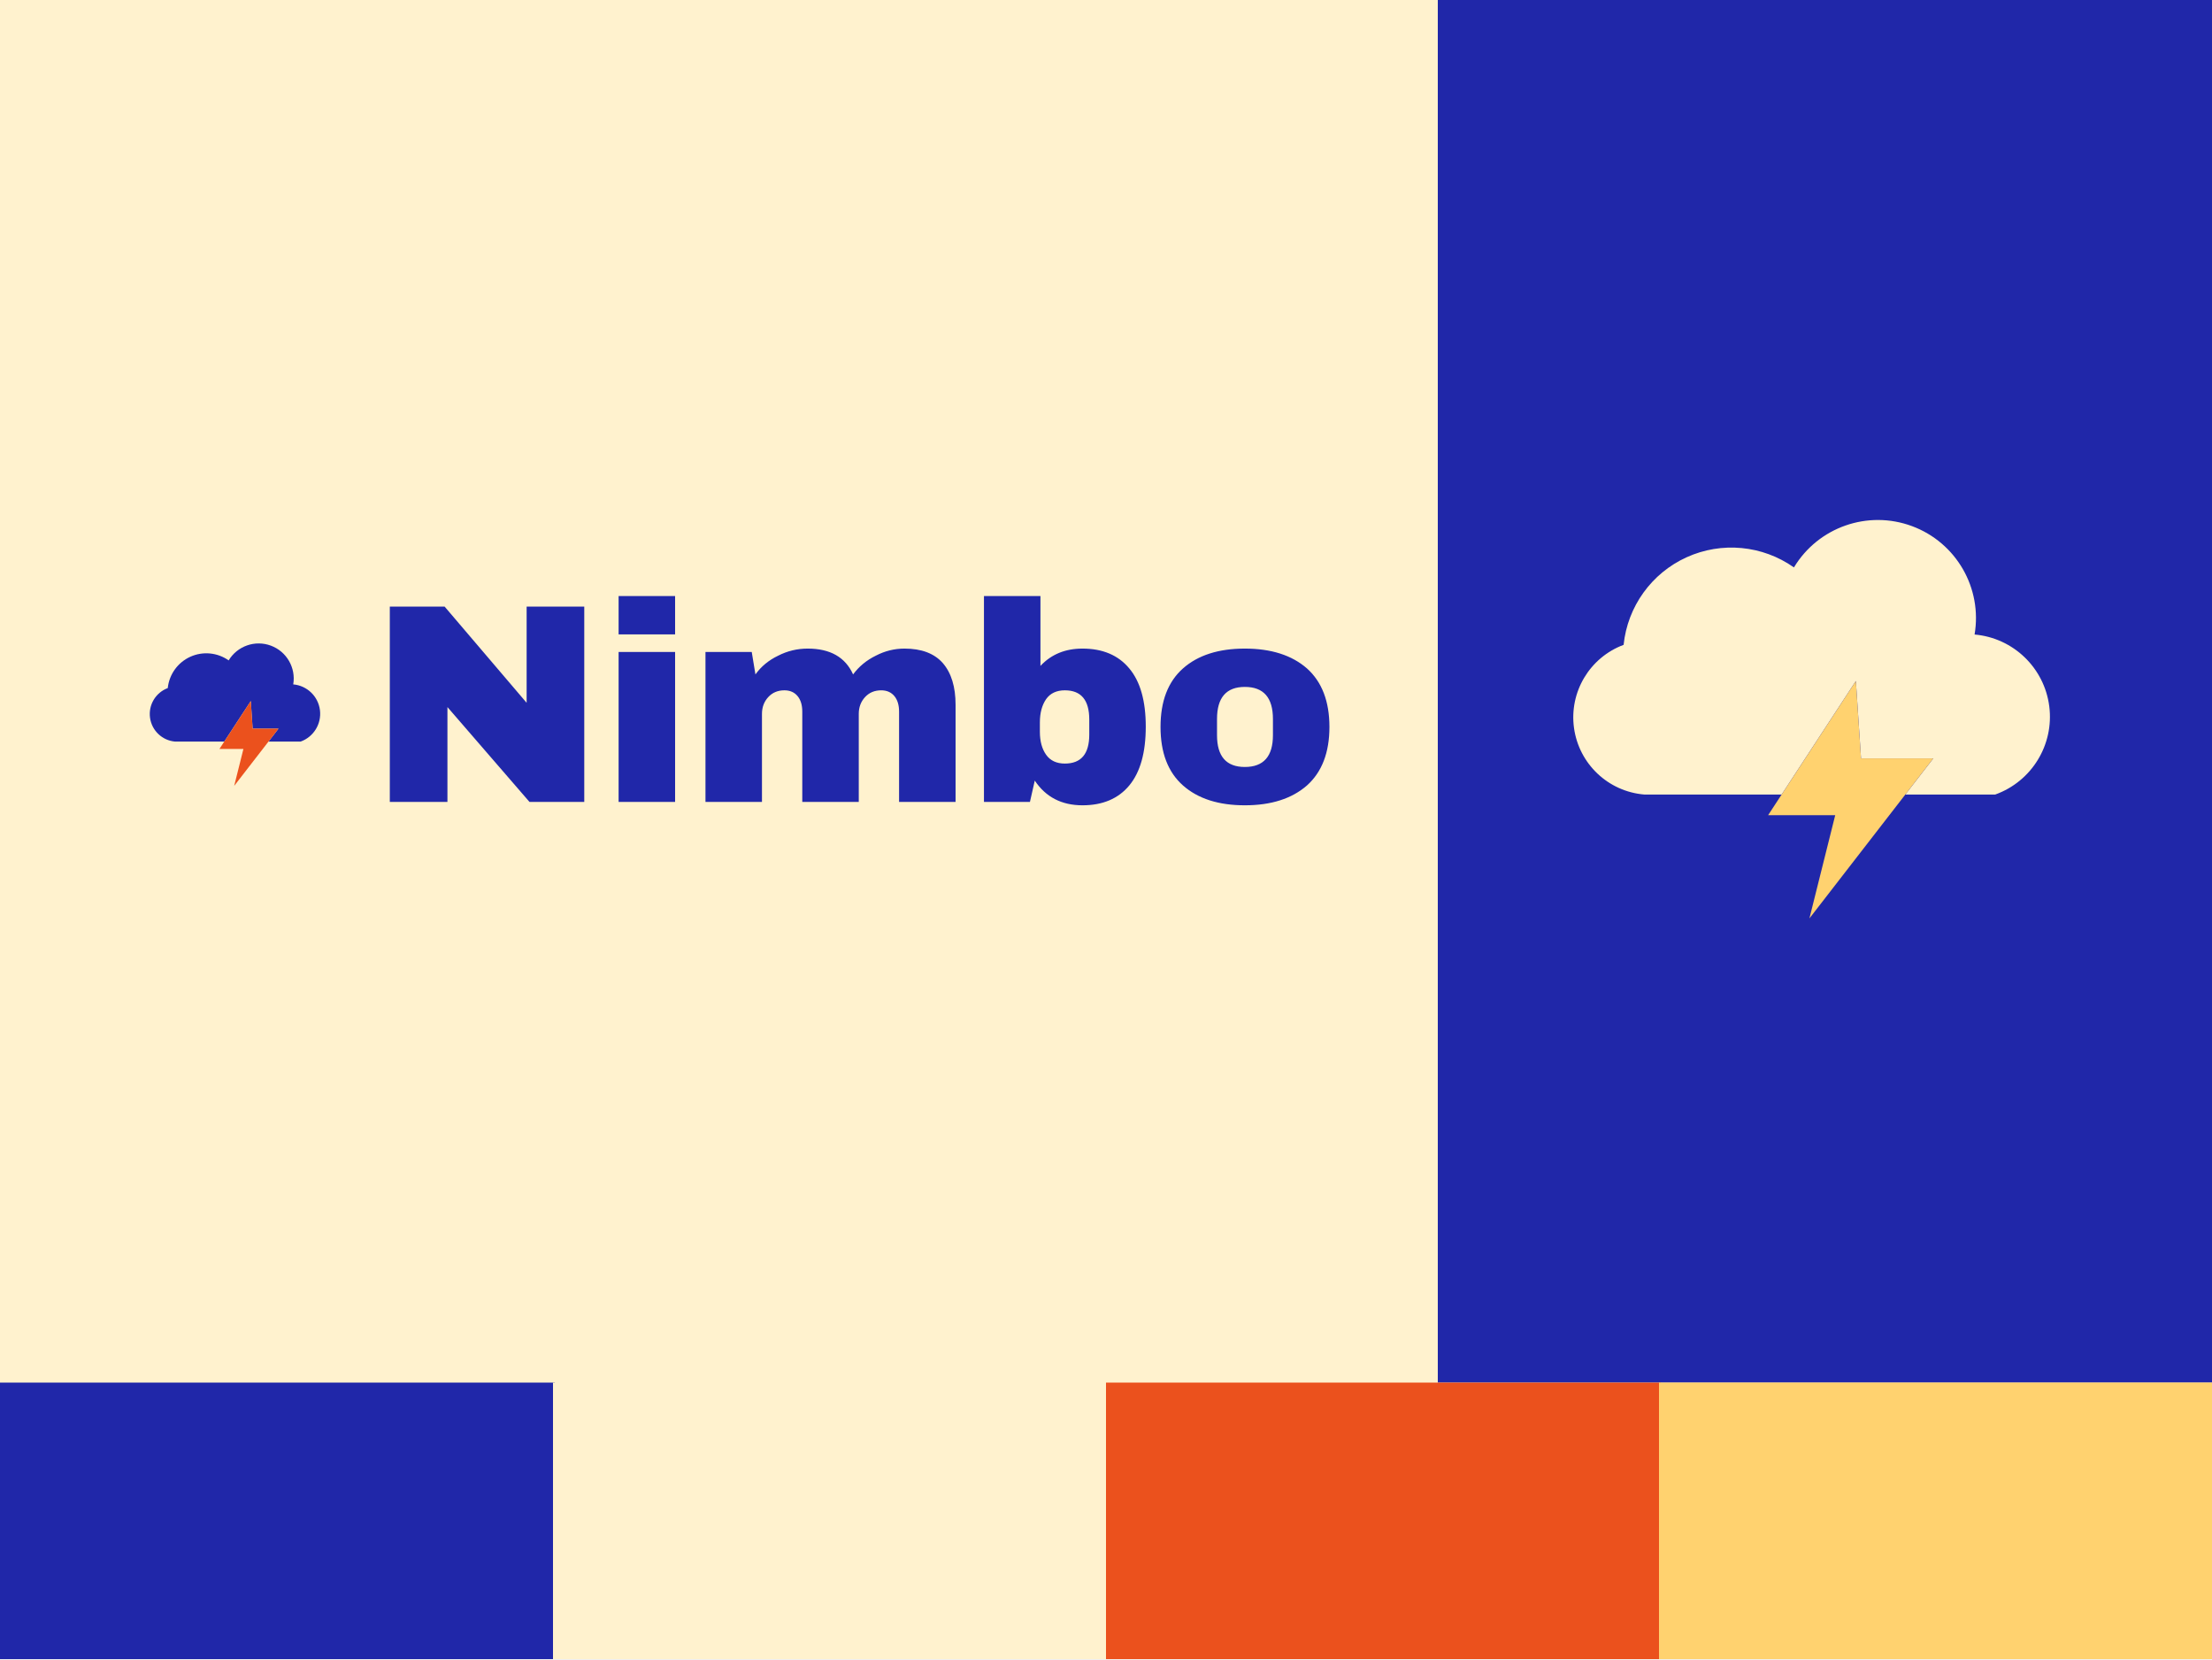
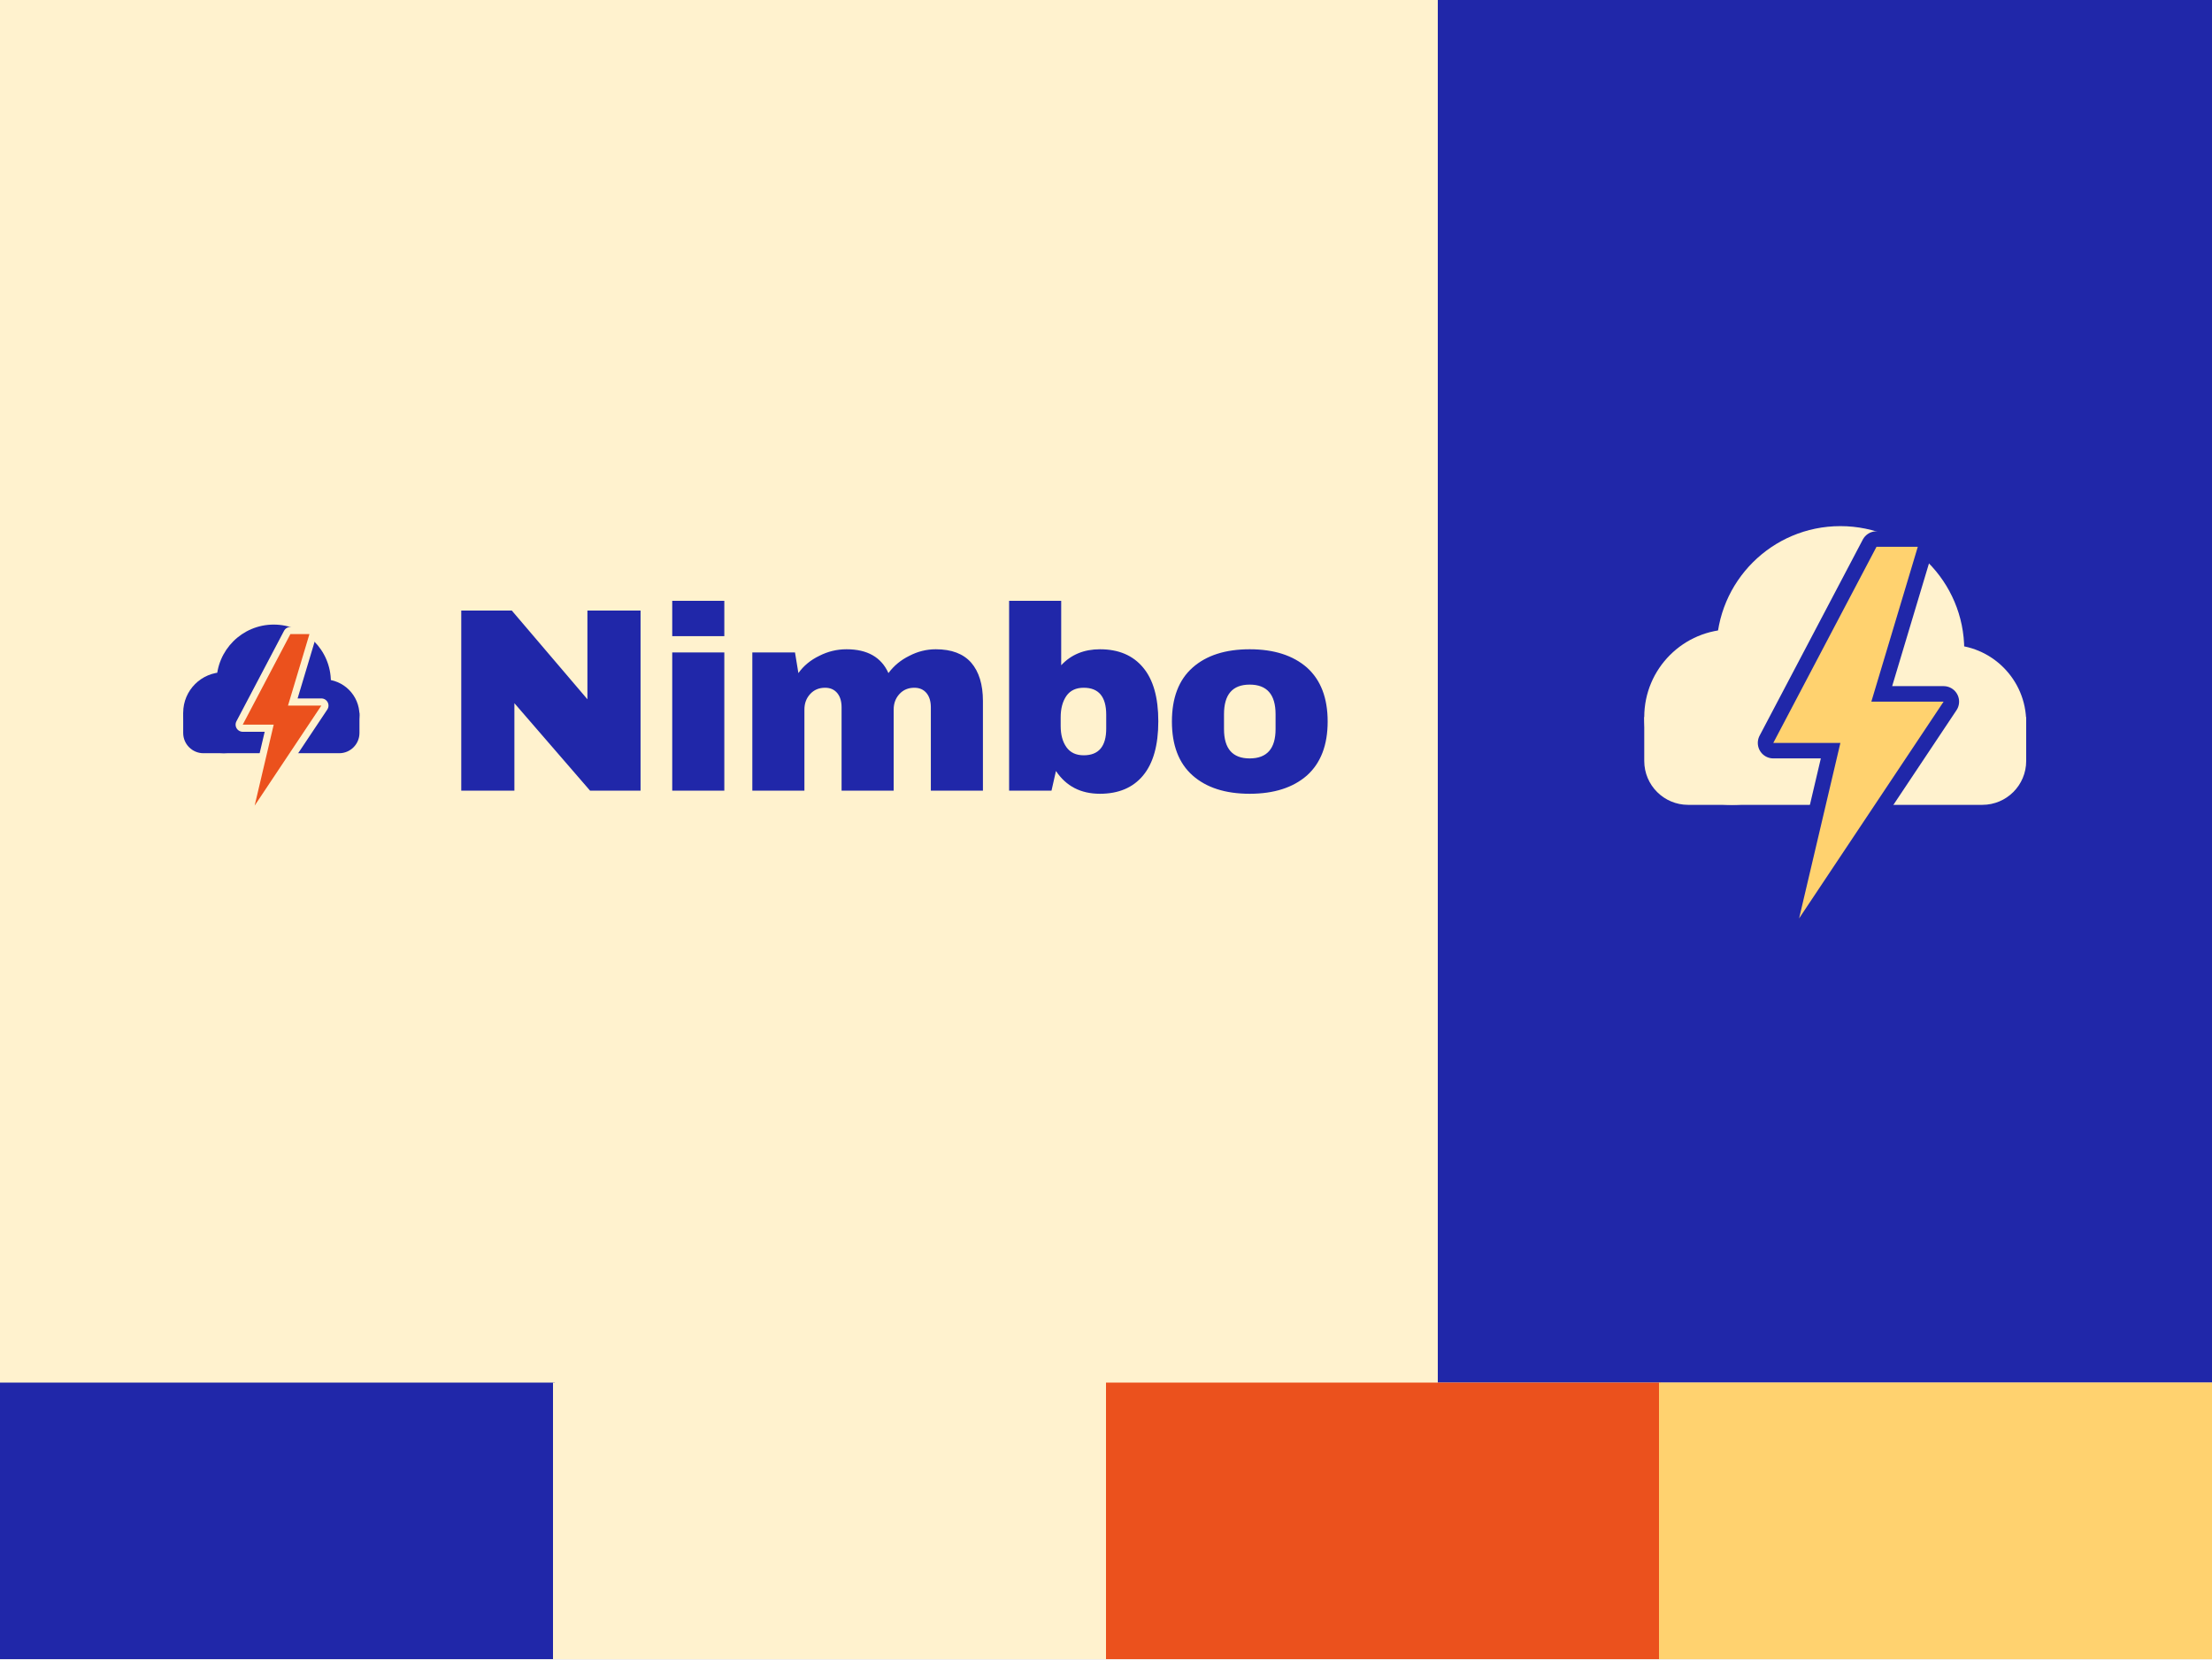
<svg xmlns="http://www.w3.org/2000/svg" viewBox="0 0 1200 900" width="1200" height="900">
  <rect width="1200" height="900" fill="#FFF2CE" />
  <rect x="780" y="0" width="420" height="750" fill="#2027A9" />
-   <g transform="translate(80 329.04)">
-     <g transform="scale(1.54)">
-       <g transform="translate(0 2.06)">
-         <g transform="scale(0.65)">
-           <mask id="k79" maskUnits="userSpaceOnUse" x="-50" y="-50" width="400" height="400">
-             <rect x="-50" y="-50" width="400" height="400" fill="#fff" />
-             <g fill="#000">
-               <path d="M56 48 39 74h13l-5 20 24-31H57z" fill="#000" />
-             </g>
-           </mask>
-           <g mask="url(#k79)">
-             <path d="M15 70a15 15 0 0 1-4-29 21 21 0 0 1 33-15 19 19 0 0 1 35 13 16 16 0 0 1 4 31Z" fill="#2027A9" />
+   <g transform="translate(80 315.55)">
+     <g transform="scale(1.42)">
+       <g transform="scale(0.91)">
+         <mask id="k20" maskUnits="userSpaceOnUse" x="-50" y="-50" width="400" height="400">
+           <rect x="-50" y="-50" width="400" height="400" fill="#fff" />
+           <g fill="#000">
+             <path d="M60 22 40 60h13L45 94l28-42H59l9-30z" fill="#000" />
+             <path d="M60 22 40 60h13L45 94l28-42H59l9-30z" fill="none" stroke="#000" stroke-width="6" stroke-linecap="round" stroke-linejoin="round" />
          </g>
-           <path d="M56 48 39 74h13l-5 20 24-31H57z" fill="#EB511D" />
+         </mask>
+         <g mask="url(#k20)">
+           <circle cx="32" cy="55" r="17" fill="#2027A9" />
+           <circle cx="53" cy="42" r="24" fill="#2027A9" />
+           <circle cx="74" cy="56" r="15" fill="#2027A9" />
+           <path d="M15 55h74v8.5a8.5 8.5 0 0 1-8.5 8.5h-57A8.5 8.5 0 0 1 15 63.5z" fill="#2027A9" />
        </g>
+         <path d="M60 22 40 60h13L45 94l28-42H59l9-30z" fill="#EB511D" />
      </g>
-       <g transform="translate(77.97 68.8)">
+       <g transform="translate(112.48 79.81)">
        <path fill="#2027A9" d="M56.6 0 27.7 -33.4V0H7.4V-68.8H26.7L55.6 -34.9V-68.8H75.9V0ZM88 -59V-72.5H107.9V-59ZM88 0V-52.8H107.9V0ZM206.7 -34.2V0H186.8V-31.8Q186.8 -35.2 185.2 -37.2Q183.5 -39.3 180.5 -39.3Q177 -39.3 174.8 -36.9Q172.6 -34.5 172.6 -31V0H152.7V-31.8Q152.7 -35.2 151.1 -37.2Q149.4 -39.3 146.4 -39.3Q142.9 -39.3 140.7 -36.9Q138.5 -34.5 138.5 -31V0H118.6V-52.8H134.9L136.2 -44.9Q139.2 -49.1 144.2 -51.5Q149.1 -54 154.6 -54Q166.5 -54 170.6 -44.9Q173.7 -49.1 178.6 -51.5Q183.4 -54 188.7 -54Q197.7 -54 202.2 -48.9Q206.7 -43.7 206.7 -34.2ZM251.4 -54Q262.1 -54 267.9 -47Q273.7 -40.1 273.7 -26.5Q273.7 -12.8 267.9 -5.8Q262.1 1.2 251.4 1.2Q240.4 1.2 234.6 -7.5L232.9 0H216.7V-72.5H236.6V-47.9Q242.3 -54 251.4 -54ZM236.4 -28V-24.7Q236.4 -19.7 238.6 -16.6Q240.8 -13.5 245.2 -13.5Q253.8 -13.5 253.8 -23.7V-29Q253.8 -39.3 245.2 -39.3Q240.8 -39.3 238.6 -36.2Q236.4 -33 236.4 -28ZM338.4 -26.4Q338.4 -12.9 330.5 -5.8Q322.5 1.2 308.6 1.2Q294.7 1.2 286.8 -5.8Q278.9 -12.8 278.9 -26.4Q278.9 -40 286.8 -47Q294.7 -54 308.6 -54Q322.5 -54 330.5 -47Q338.4 -39.9 338.4 -26.4ZM298.8 -29.2V-23.5Q298.8 -12.3 308.6 -12.3Q318.5 -12.3 318.5 -23.5V-29.2Q318.5 -40.5 308.6 -40.5Q298.8 -40.5 298.8 -29.2Z" />
      </g>
    </g>
  </g>
  <g transform="translate(850 235)">
    <g transform="scale(2.8)">
-       <mask id="k80" maskUnits="userSpaceOnUse" x="-50" y="-50" width="400" height="400">
+       <mask id="k21" maskUnits="userSpaceOnUse" x="-50" y="-50" width="400" height="400">
        <rect x="-50" y="-50" width="400" height="400" fill="#fff" />
        <g fill="#000">
-           <path d="M56 48 39 74h13l-5 20 24-31H57z" fill="#000" />
+           <path d="M60 22 40 60h13L45 94l28-42H59l9-30z" fill="#000" />
+           <path d="M60 22 40 60h13L45 94l28-42H59l9-30z" fill="none" stroke="#000" stroke-width="6" stroke-linecap="round" stroke-linejoin="round" />
        </g>
      </mask>
-       <g mask="url(#k80)">
-         <path d="M15 70a15 15 0 0 1-4-29 21 21 0 0 1 33-15 19 19 0 0 1 35 13 16 16 0 0 1 4 31Z" fill="#FFF2CE" />
+       <g mask="url(#k21)">
+         <circle cx="32" cy="55" r="17" fill="#FFF2CE" />
+         <circle cx="53" cy="42" r="24" fill="#FFF2CE" />
+         <circle cx="74" cy="56" r="15" fill="#FFF2CE" />
+         <path d="M15 55h74v8.5a8.5 8.5 0 0 1-8.5 8.5h-57A8.5 8.5 0 0 1 15 63.5z" fill="#FFF2CE" />
      </g>
-       <path d="M56 48 39 74h13l-5 20 24-31H57z" fill="#FFD26F" />
+       <path d="M60 22 40 60h13L45 94l28-42H59l9-30z" fill="#FFD26F" />
    </g>
  </g>
  <rect x="0" y="750" width="301" height="150" fill="#2027A9" />
  <rect x="300" y="750" width="301" height="150" fill="#FFF2CE" />
  <rect x="600" y="750" width="301" height="150" fill="#EB511D" />
  <rect x="900" y="750" width="301" height="150" fill="#FFD26F" />
</svg>
